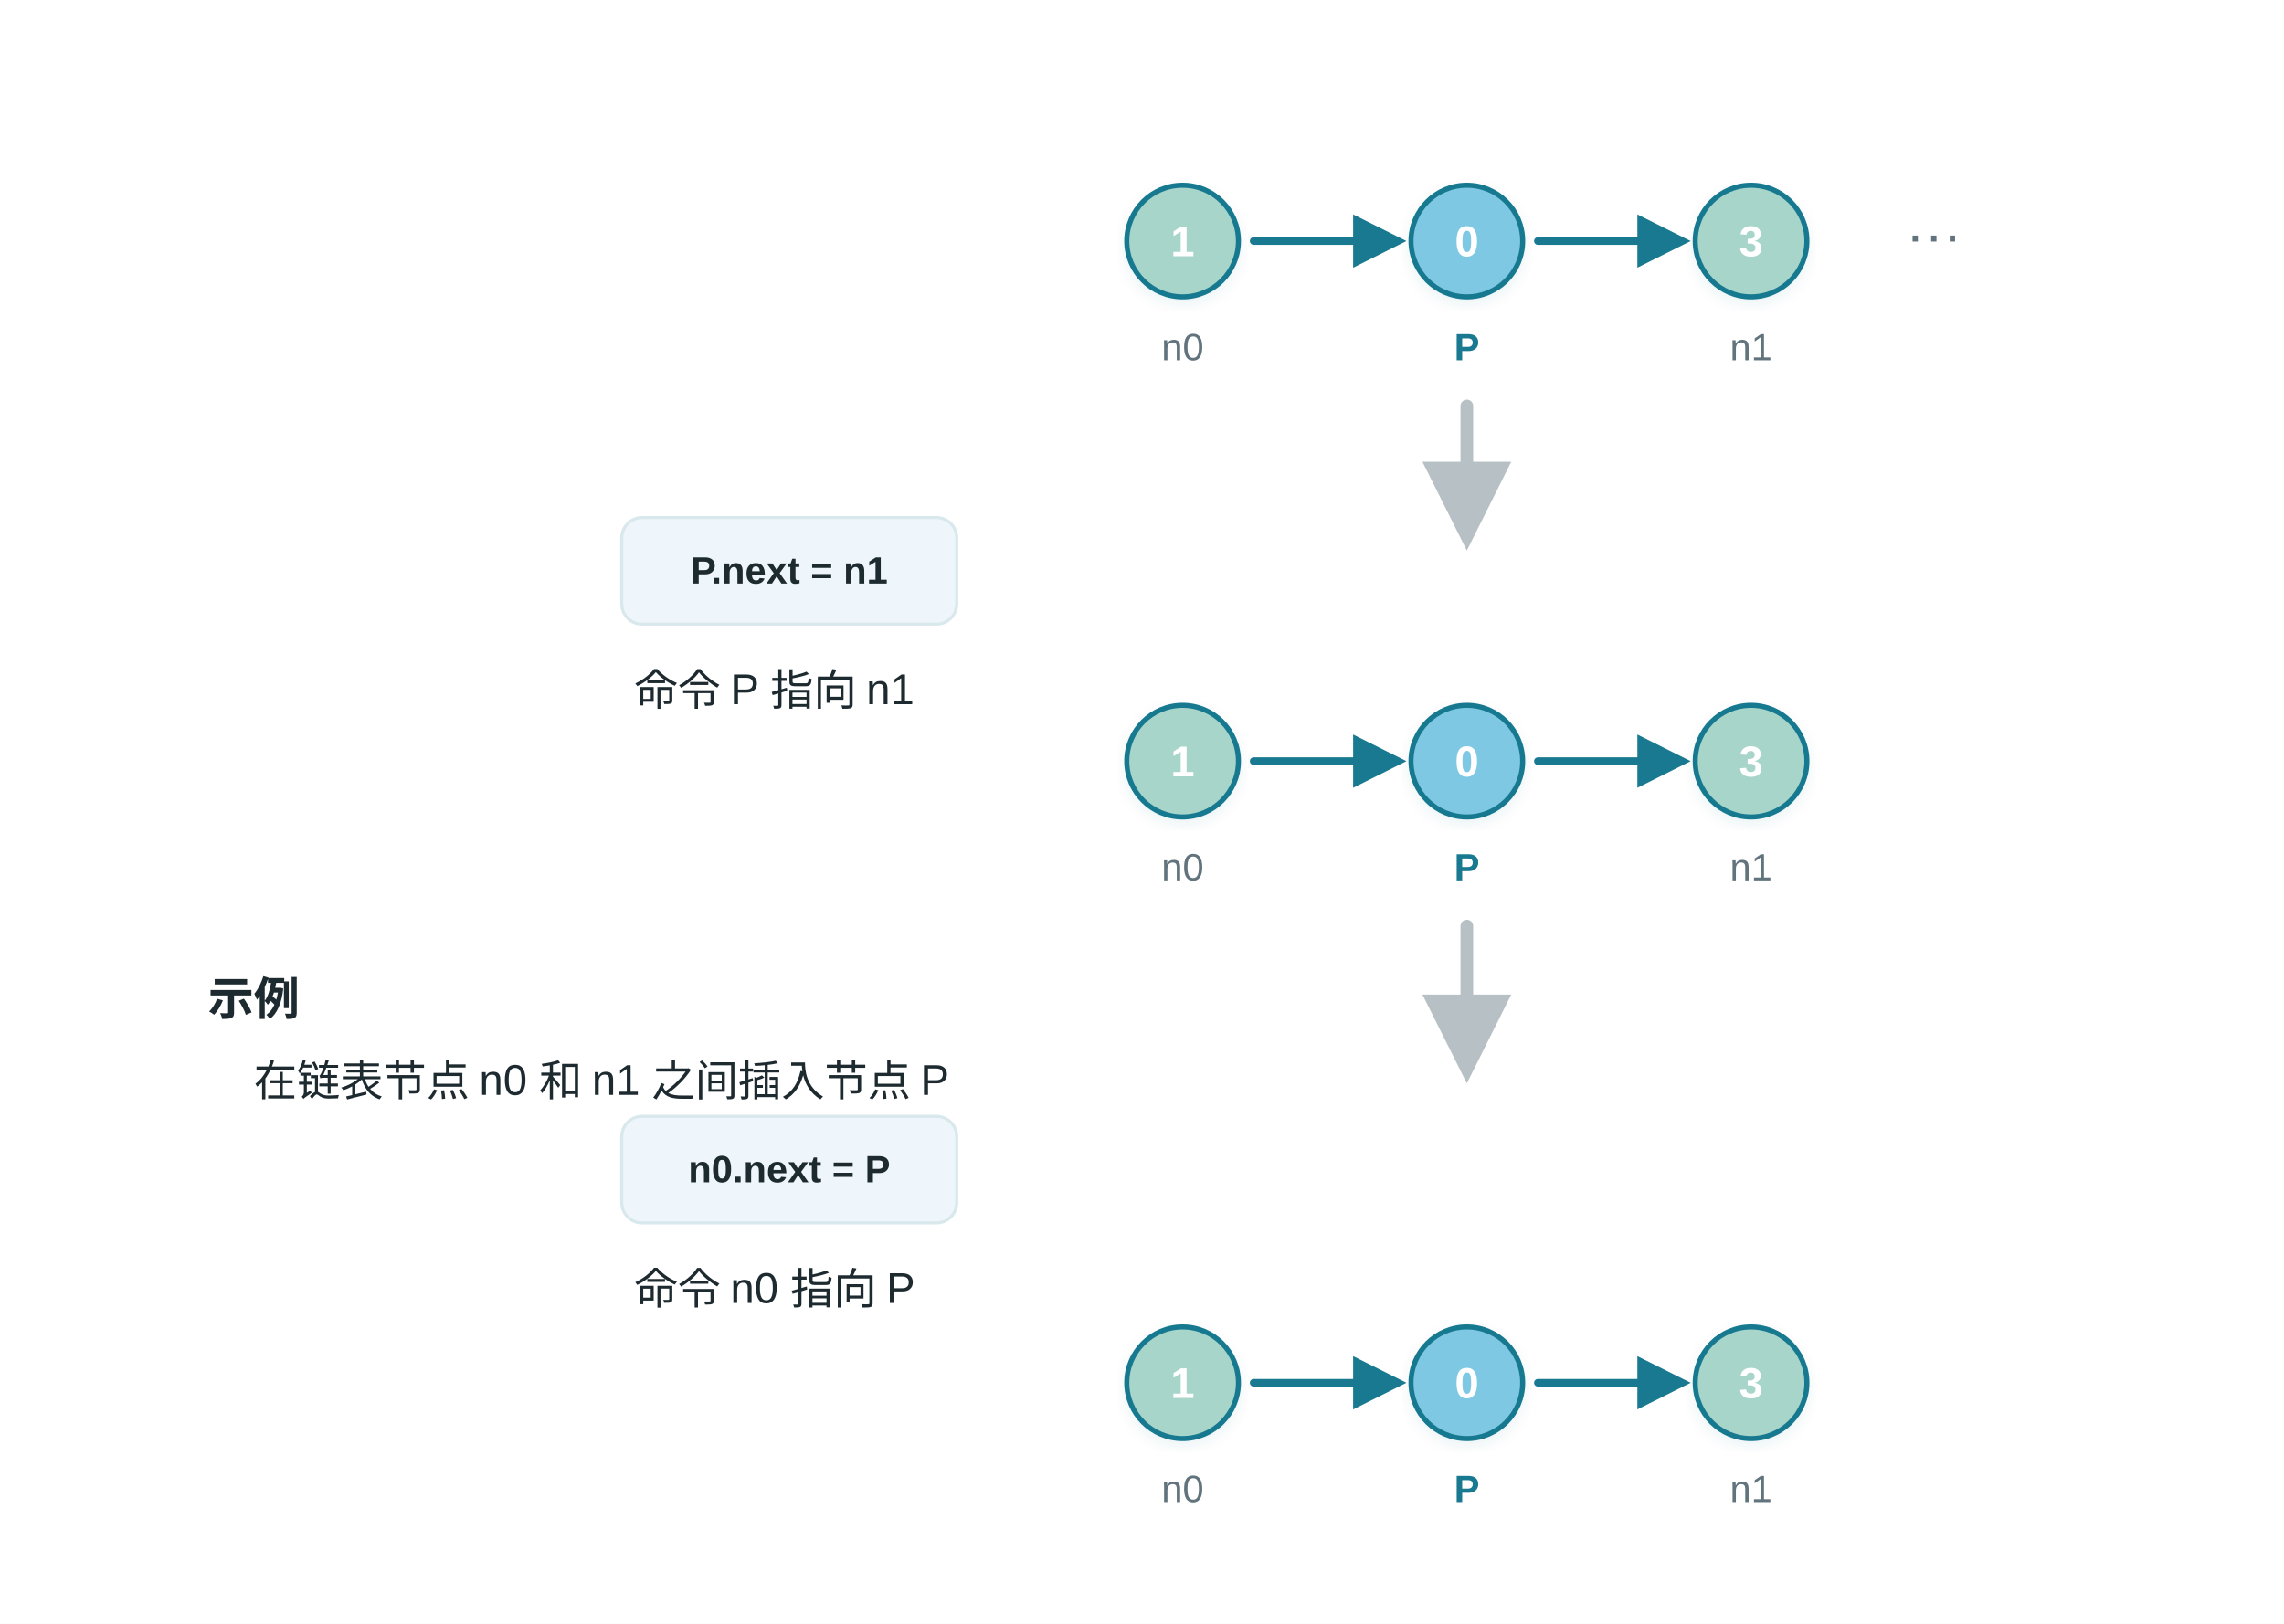
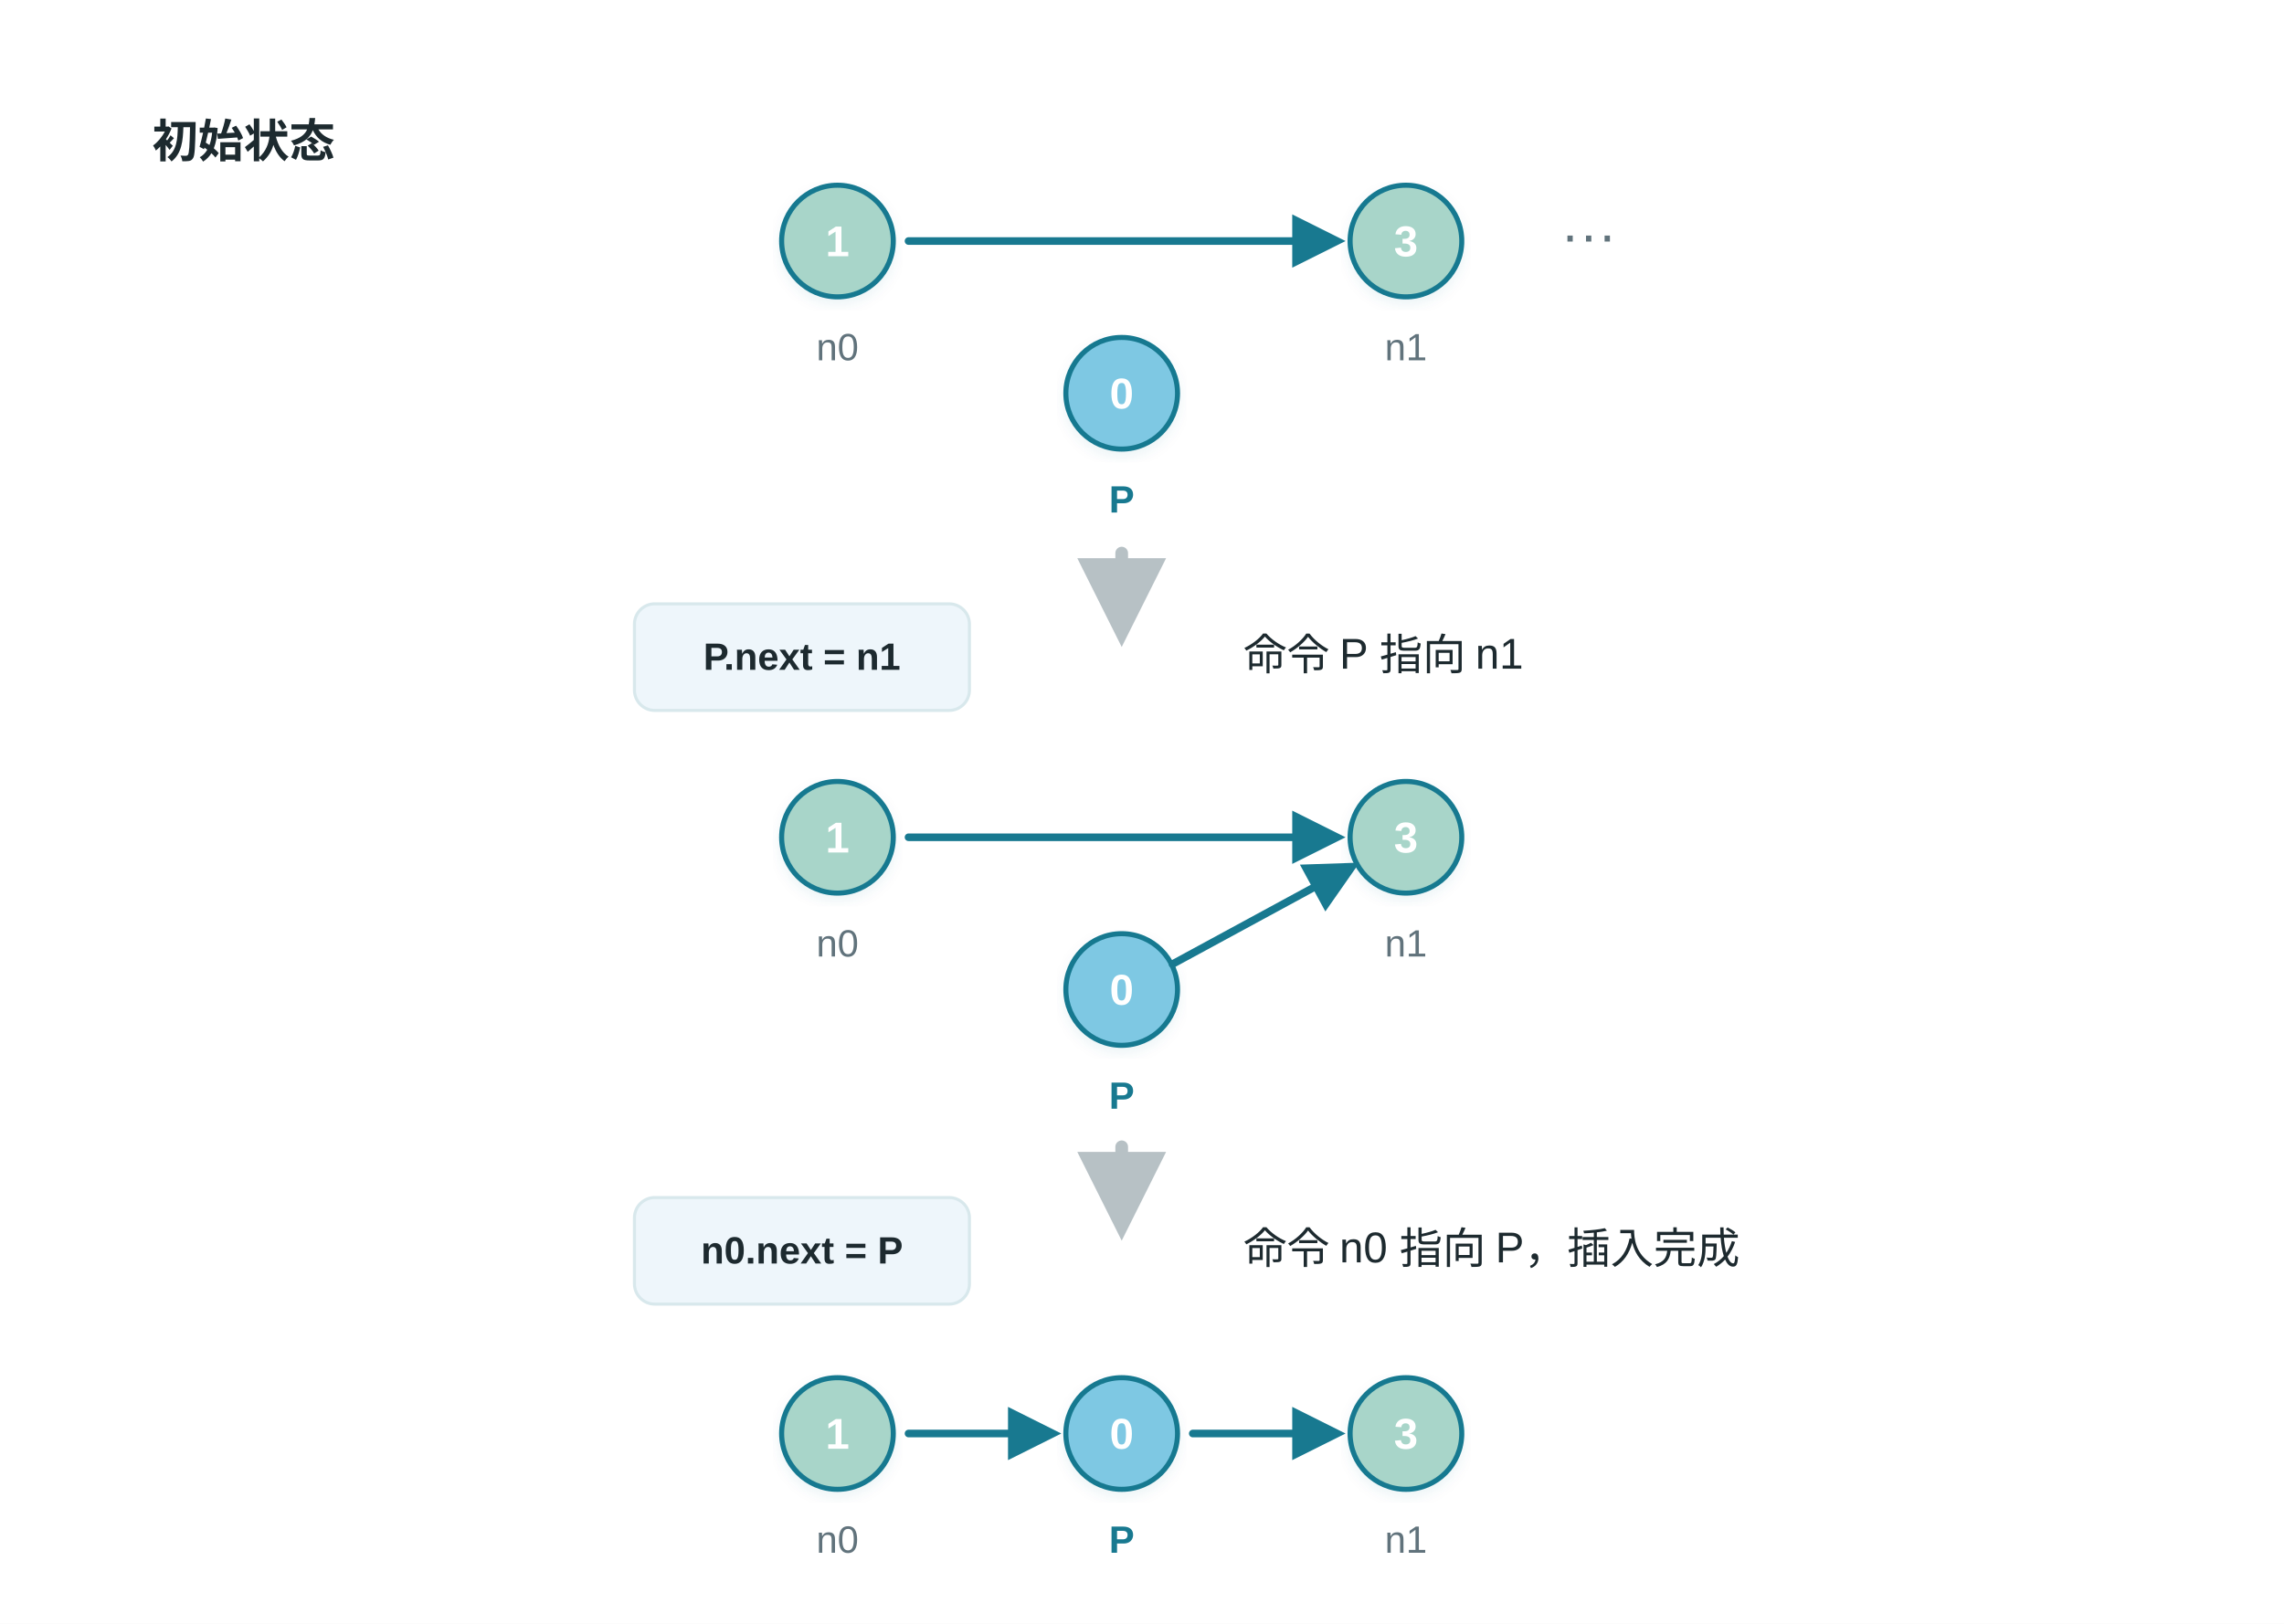
<svg xmlns="http://www.w3.org/2000/svg" viewBox="0 0 900 640" role="img" aria-label="节点的插入">
  <defs>
    <filter id="sh" x="-8%" y="-8%" width="116%" height="120%">
      <feDropShadow dx="0" dy="2" stdDeviation="2.5" flood-color="#187990" flood-opacity=".08" />
    </filter>
    <marker id="arrow" viewBox="0 0 10 10" refX="8" refY="5" markerWidth="7" markerHeight="7" orient="auto-start-reverse">
      <path d="M0,0 L10,5 L0,10 Z" fill="#b7c1c5" />
    </marker>
    <marker id="arrowTeal" viewBox="0 0 10 10" refX="8" refY="5" markerWidth="7" markerHeight="7" orient="auto-start-reverse">
      <path d="M0,0 L10,5 L0,10 Z" fill="#187990" />
    </marker>
  </defs>
  <rect width="900" height="640" fill="#fff" />
-   <circle cx="466" cy="95" r="22" fill="#a8d5c9" stroke="#187990" stroke-width="2" filter="url(#sh)" />
-   <text x="466" y="101" text-anchor="middle" font-family="'Microsoft YaHei', 'PingFang SC', Arial, sans-serif" font-size="17" font-weight="700" fill="#fff">1</text>
-   <line x1="494" y1="95" x2="550" y2="95" stroke="#187990" stroke-width="3" stroke-linecap="round" marker-end="url(#arrowTeal)" />
-   <circle cx="578" cy="95" r="22" fill="#7ec8e3" stroke="#187990" stroke-width="2" filter="url(#sh)" />
-   <text x="578" y="101" text-anchor="middle" font-family="'Microsoft YaHei', 'PingFang SC', Arial, sans-serif" font-size="17" font-weight="700" fill="#fff">0</text>
-   <line x1="606" y1="95" x2="662" y2="95" stroke="#187990" stroke-width="3" stroke-linecap="round" marker-end="url(#arrowTeal)" />
-   <circle cx="690" cy="95" r="22" fill="#a8d5c9" stroke="#187990" stroke-width="2" filter="url(#sh)" />
-   <text x="690" y="101" text-anchor="middle" font-family="'Microsoft YaHei', 'PingFang SC', Arial, sans-serif" font-size="17" font-weight="700" fill="#fff">3</text>
-   <text x="466" y="142" text-anchor="middle" font-family="'Microsoft YaHei', 'PingFang SC', Arial, sans-serif" font-size="15" font-weight="500" fill="#61737c">n0</text>
-   <text x="578" y="142" text-anchor="middle" font-family="'Microsoft YaHei', 'PingFang SC', Arial, sans-serif" font-size="15" font-weight="700" fill="#187990">P</text>
-   <text x="690" y="142" text-anchor="middle" font-family="'Microsoft YaHei', 'PingFang SC', Arial, sans-serif" font-size="15" font-weight="500" fill="#61737c">n1</text>
-   <text x="762" y="100" text-anchor="middle" font-family="'Microsoft YaHei', 'PingFang SC', Arial, sans-serif" font-size="22" font-weight="500" fill="#61737c">···</text>
-   <rect x="245" y="204" width="132" height="42" rx="8" fill="#eef6fb" stroke="#d8e8ec" stroke-width="1.2" />
-   <text x="311.0" y="230.0" text-anchor="middle" font-family="'Microsoft YaHei', 'PingFang SC', Arial, sans-serif" font-size="15" font-weight="700" fill="#1d2a2f">P.next = n1</text>
-   <text x="250" y="278" text-anchor="start" font-family="'Microsoft YaHei', 'PingFang SC', Arial, sans-serif" font-size="17" font-weight="500" fill="#1d2a2f">命令 P 指向 n1</text>
-   <line x1="578" y1="160" x2="578" y2="210" stroke="#b7c1c5" stroke-width="5" stroke-linecap="round" marker-end="url(#arrow)" />
-   <circle cx="466" cy="300" r="22" fill="#a8d5c9" stroke="#187990" stroke-width="2" filter="url(#sh)" />
-   <text x="466" y="306" text-anchor="middle" font-family="'Microsoft YaHei', 'PingFang SC', Arial, sans-serif" font-size="17" font-weight="700" fill="#fff">1</text>
-   <line x1="494" y1="300" x2="550" y2="300" stroke="#187990" stroke-width="3" stroke-linecap="round" marker-end="url(#arrowTeal)" />
-   <circle cx="578" cy="300" r="22" fill="#7ec8e3" stroke="#187990" stroke-width="2" filter="url(#sh)" />
-   <text x="578" y="306" text-anchor="middle" font-family="'Microsoft YaHei', 'PingFang SC', Arial, sans-serif" font-size="17" font-weight="700" fill="#fff">0</text>
-   <line x1="606" y1="300" x2="662" y2="300" stroke="#187990" stroke-width="3" stroke-linecap="round" marker-end="url(#arrowTeal)" />
-   <circle cx="690" cy="300" r="22" fill="#a8d5c9" stroke="#187990" stroke-width="2" filter="url(#sh)" />
-   <text x="690" y="306" text-anchor="middle" font-family="'Microsoft YaHei', 'PingFang SC', Arial, sans-serif" font-size="17" font-weight="700" fill="#fff">3</text>
-   <text x="466" y="347" text-anchor="middle" font-family="'Microsoft YaHei', 'PingFang SC', Arial, sans-serif" font-size="15" font-weight="500" fill="#61737c">n0</text>
-   <text x="578" y="347" text-anchor="middle" font-family="'Microsoft YaHei', 'PingFang SC', Arial, sans-serif" font-size="15" font-weight="700" fill="#187990">P</text>
-   <text x="690" y="347" text-anchor="middle" font-family="'Microsoft YaHei', 'PingFang SC', Arial, sans-serif" font-size="15" font-weight="500" fill="#61737c">n1</text>
-   <text x="100" y="400" text-anchor="middle" font-family="'Microsoft YaHei', 'PingFang SC', Arial, sans-serif" font-size="18" font-weight="700" fill="#1d2a2f">示例</text>
-   <text x="100" y="432" text-anchor="start" font-family="'Microsoft YaHei', 'PingFang SC', Arial, sans-serif" font-size="17" font-weight="500" fill="#1d2a2f">在链表节点 n0 和 n1 之间插入节点 P</text>
-   <rect x="245" y="440" width="132" height="42" rx="8" fill="#eef6fb" stroke="#d8e8ec" stroke-width="1.2" />
-   <text x="311.0" y="466.0" text-anchor="middle" font-family="'Microsoft YaHei', 'PingFang SC', Arial, sans-serif" font-size="15" font-weight="700" fill="#1d2a2f">n0.next = P</text>
-   <text x="250" y="514" text-anchor="start" font-family="'Microsoft YaHei', 'PingFang SC', Arial, sans-serif" font-size="17" font-weight="500" fill="#1d2a2f">命令 n0 指向 P</text>
-   <line x1="578" y1="365" x2="578" y2="420" stroke="#b7c1c5" stroke-width="5" stroke-linecap="round" marker-end="url(#arrow)" />
-   <circle cx="466" cy="545" r="22" fill="#a8d5c9" stroke="#187990" stroke-width="2" filter="url(#sh)" />
-   <text x="466" y="551" text-anchor="middle" font-family="'Microsoft YaHei', 'PingFang SC', Arial, sans-serif" font-size="17" font-weight="700" fill="#fff">1</text>
-   <line x1="494" y1="545" x2="550" y2="545" stroke="#187990" stroke-width="3" stroke-linecap="round" marker-end="url(#arrowTeal)" />
-   <circle cx="578" cy="545" r="22" fill="#7ec8e3" stroke="#187990" stroke-width="2" filter="url(#sh)" />
-   <text x="578" y="551" text-anchor="middle" font-family="'Microsoft YaHei', 'PingFang SC', Arial, sans-serif" font-size="17" font-weight="700" fill="#fff">0</text>
-   <line x1="606" y1="545" x2="662" y2="545" stroke="#187990" stroke-width="3" stroke-linecap="round" marker-end="url(#arrowTeal)" />
-   <circle cx="690" cy="545" r="22" fill="#a8d5c9" stroke="#187990" stroke-width="2" filter="url(#sh)" />
-   <text x="690" y="551" text-anchor="middle" font-family="'Microsoft YaHei', 'PingFang SC', Arial, sans-serif" font-size="17" font-weight="700" fill="#fff">3</text>
-   <text x="466" y="592" text-anchor="middle" font-family="'Microsoft YaHei', 'PingFang SC', Arial, sans-serif" font-size="15" font-weight="500" fill="#61737c">n0</text>
-   <text x="578" y="592" text-anchor="middle" font-family="'Microsoft YaHei', 'PingFang SC', Arial, sans-serif" font-size="15" font-weight="700" fill="#187990">P</text>
-   <text x="690" y="592" text-anchor="middle" font-family="'Microsoft YaHei', 'PingFang SC', Arial, sans-serif" font-size="15" font-weight="500" fill="#61737c">n1</text>
+   <text x="96" y="62" text-anchor="middle" font-family="'Microsoft YaHei', 'PingFang SC', Arial, sans-serif" font-size="18" font-weight="700" fill="#1d2a2f">初始状态</text>
+   <circle cx="330" cy="95" r="22" fill="#a8d5c9" stroke="#187990" stroke-width="2" filter="url(#sh)" />
+   <text x="330" y="101" text-anchor="middle" font-family="'Microsoft YaHei', 'PingFang SC', Arial, sans-serif" font-size="17" font-weight="700" fill="#fff">1</text>
+   <line x1="358" y1="95" x2="526" y2="95" stroke="#187990" stroke-width="3" stroke-linecap="round" marker-end="url(#arrowTeal)" />
+   <circle cx="554" cy="95" r="22" fill="#a8d5c9" stroke="#187990" stroke-width="2" filter="url(#sh)" />
+   <text x="554" y="101" text-anchor="middle" font-family="'Microsoft YaHei', 'PingFang SC', Arial, sans-serif" font-size="17" font-weight="700" fill="#fff">3</text>
+   <circle cx="442" cy="155" r="22" fill="#7ec8e3" stroke="#187990" stroke-width="2" filter="url(#sh)" />
+   <text x="442" y="161" text-anchor="middle" font-family="'Microsoft YaHei', 'PingFang SC', Arial, sans-serif" font-size="17" font-weight="700" fill="#fff">0</text>
+   <text x="330" y="142" text-anchor="middle" font-family="'Microsoft YaHei', 'PingFang SC', Arial, sans-serif" font-size="15" font-weight="500" fill="#61737c">n0</text>
+   <text x="442" y="202" text-anchor="middle" font-family="'Microsoft YaHei', 'PingFang SC', Arial, sans-serif" font-size="15" font-weight="700" fill="#187990">P</text>
+   <text x="554" y="142" text-anchor="middle" font-family="'Microsoft YaHei', 'PingFang SC', Arial, sans-serif" font-size="15" font-weight="500" fill="#61737c">n1</text>
+   <text x="626" y="100" text-anchor="middle" font-family="'Microsoft YaHei', 'PingFang SC', Arial, sans-serif" font-size="22" font-weight="500" fill="#61737c">···</text>
+   <line x1="442" y1="218" x2="442" y2="248" stroke="#b7c1c5" stroke-width="5" stroke-linecap="round" marker-end="url(#arrow)" />
+   <rect x="250" y="238" width="132" height="42" rx="8" fill="#eef6fb" stroke="#d8e8ec" stroke-width="1.2" />
+   <text x="316" y="264" text-anchor="middle" font-family="'Microsoft YaHei', 'PingFang SC', Arial, sans-serif" font-size="15" font-weight="700" fill="#1d2a2f">P.next = n1</text>
+   <text x="490" y="264" text-anchor="start" font-family="'Microsoft YaHei', 'PingFang SC', Arial, sans-serif" font-size="17" font-weight="500" fill="#1d2a2f">命令 P 指向 n1</text>
+   <circle cx="330" cy="330" r="22" fill="#a8d5c9" stroke="#187990" stroke-width="2" filter="url(#sh)" />
+   <text x="330" y="336" text-anchor="middle" font-family="'Microsoft YaHei', 'PingFang SC', Arial, sans-serif" font-size="17" font-weight="700" fill="#fff">1</text>
+   <line x1="358" y1="330" x2="526" y2="330" stroke="#187990" stroke-width="3" stroke-linecap="round" marker-end="url(#arrowTeal)" />
+   <circle cx="554" cy="330" r="22" fill="#a8d5c9" stroke="#187990" stroke-width="2" filter="url(#sh)" />
+   <text x="554" y="336" text-anchor="middle" font-family="'Microsoft YaHei', 'PingFang SC', Arial, sans-serif" font-size="17" font-weight="700" fill="#fff">3</text>
+   <circle cx="442" cy="390" r="22" fill="#7ec8e3" stroke="#187990" stroke-width="2" filter="url(#sh)" />
+   <text x="442" y="396" text-anchor="middle" font-family="'Microsoft YaHei', 'PingFang SC', Arial, sans-serif" font-size="17" font-weight="700" fill="#fff">0</text>
+   <line x1="462" y1="380" x2="532" y2="342" stroke="#187990" stroke-width="3" stroke-linecap="round" marker-end="url(#arrowTeal)" />
+   <text x="330" y="377" text-anchor="middle" font-family="'Microsoft YaHei', 'PingFang SC', Arial, sans-serif" font-size="15" font-weight="500" fill="#61737c">n0</text>
+   <text x="442" y="437" text-anchor="middle" font-family="'Microsoft YaHei', 'PingFang SC', Arial, sans-serif" font-size="15" font-weight="700" fill="#187990">P</text>
+   <text x="554" y="377" text-anchor="middle" font-family="'Microsoft YaHei', 'PingFang SC', Arial, sans-serif" font-size="15" font-weight="500" fill="#61737c">n1</text>
+   <line x1="442" y1="452" x2="442" y2="482" stroke="#b7c1c5" stroke-width="5" stroke-linecap="round" marker-end="url(#arrow)" />
+   <rect x="250" y="472" width="132" height="42" rx="8" fill="#eef6fb" stroke="#d8e8ec" stroke-width="1.2" />
+   <text x="316" y="498" text-anchor="middle" font-family="'Microsoft YaHei', 'PingFang SC', Arial, sans-serif" font-size="15" font-weight="700" fill="#1d2a2f">n0.next = P</text>
+   <text x="490" y="498" text-anchor="start" font-family="'Microsoft YaHei', 'PingFang SC', Arial, sans-serif" font-size="17" font-weight="500" fill="#1d2a2f">命令 n0 指向 P，插入完成</text>
+   <circle cx="330" cy="565" r="22" fill="#a8d5c9" stroke="#187990" stroke-width="2" filter="url(#sh)" />
+   <text x="330" y="571" text-anchor="middle" font-family="'Microsoft YaHei', 'PingFang SC', Arial, sans-serif" font-size="17" font-weight="700" fill="#fff">1</text>
+   <line x1="358" y1="565" x2="414" y2="565" stroke="#187990" stroke-width="3" stroke-linecap="round" marker-end="url(#arrowTeal)" />
+   <circle cx="442" cy="565" r="22" fill="#7ec8e3" stroke="#187990" stroke-width="2" filter="url(#sh)" />
+   <text x="442" y="571" text-anchor="middle" font-family="'Microsoft YaHei', 'PingFang SC', Arial, sans-serif" font-size="17" font-weight="700" fill="#fff">0</text>
+   <line x1="470" y1="565" x2="526" y2="565" stroke="#187990" stroke-width="3" stroke-linecap="round" marker-end="url(#arrowTeal)" />
+   <circle cx="554" cy="565" r="22" fill="#a8d5c9" stroke="#187990" stroke-width="2" filter="url(#sh)" />
+   <text x="554" y="571" text-anchor="middle" font-family="'Microsoft YaHei', 'PingFang SC', Arial, sans-serif" font-size="17" font-weight="700" fill="#fff">3</text>
+   <text x="330" y="612" text-anchor="middle" font-family="'Microsoft YaHei', 'PingFang SC', Arial, sans-serif" font-size="15" font-weight="500" fill="#61737c">n0</text>
+   <text x="442" y="612" text-anchor="middle" font-family="'Microsoft YaHei', 'PingFang SC', Arial, sans-serif" font-size="15" font-weight="700" fill="#187990">P</text>
+   <text x="554" y="612" text-anchor="middle" font-family="'Microsoft YaHei', 'PingFang SC', Arial, sans-serif" font-size="15" font-weight="500" fill="#61737c">n1</text>
</svg>
